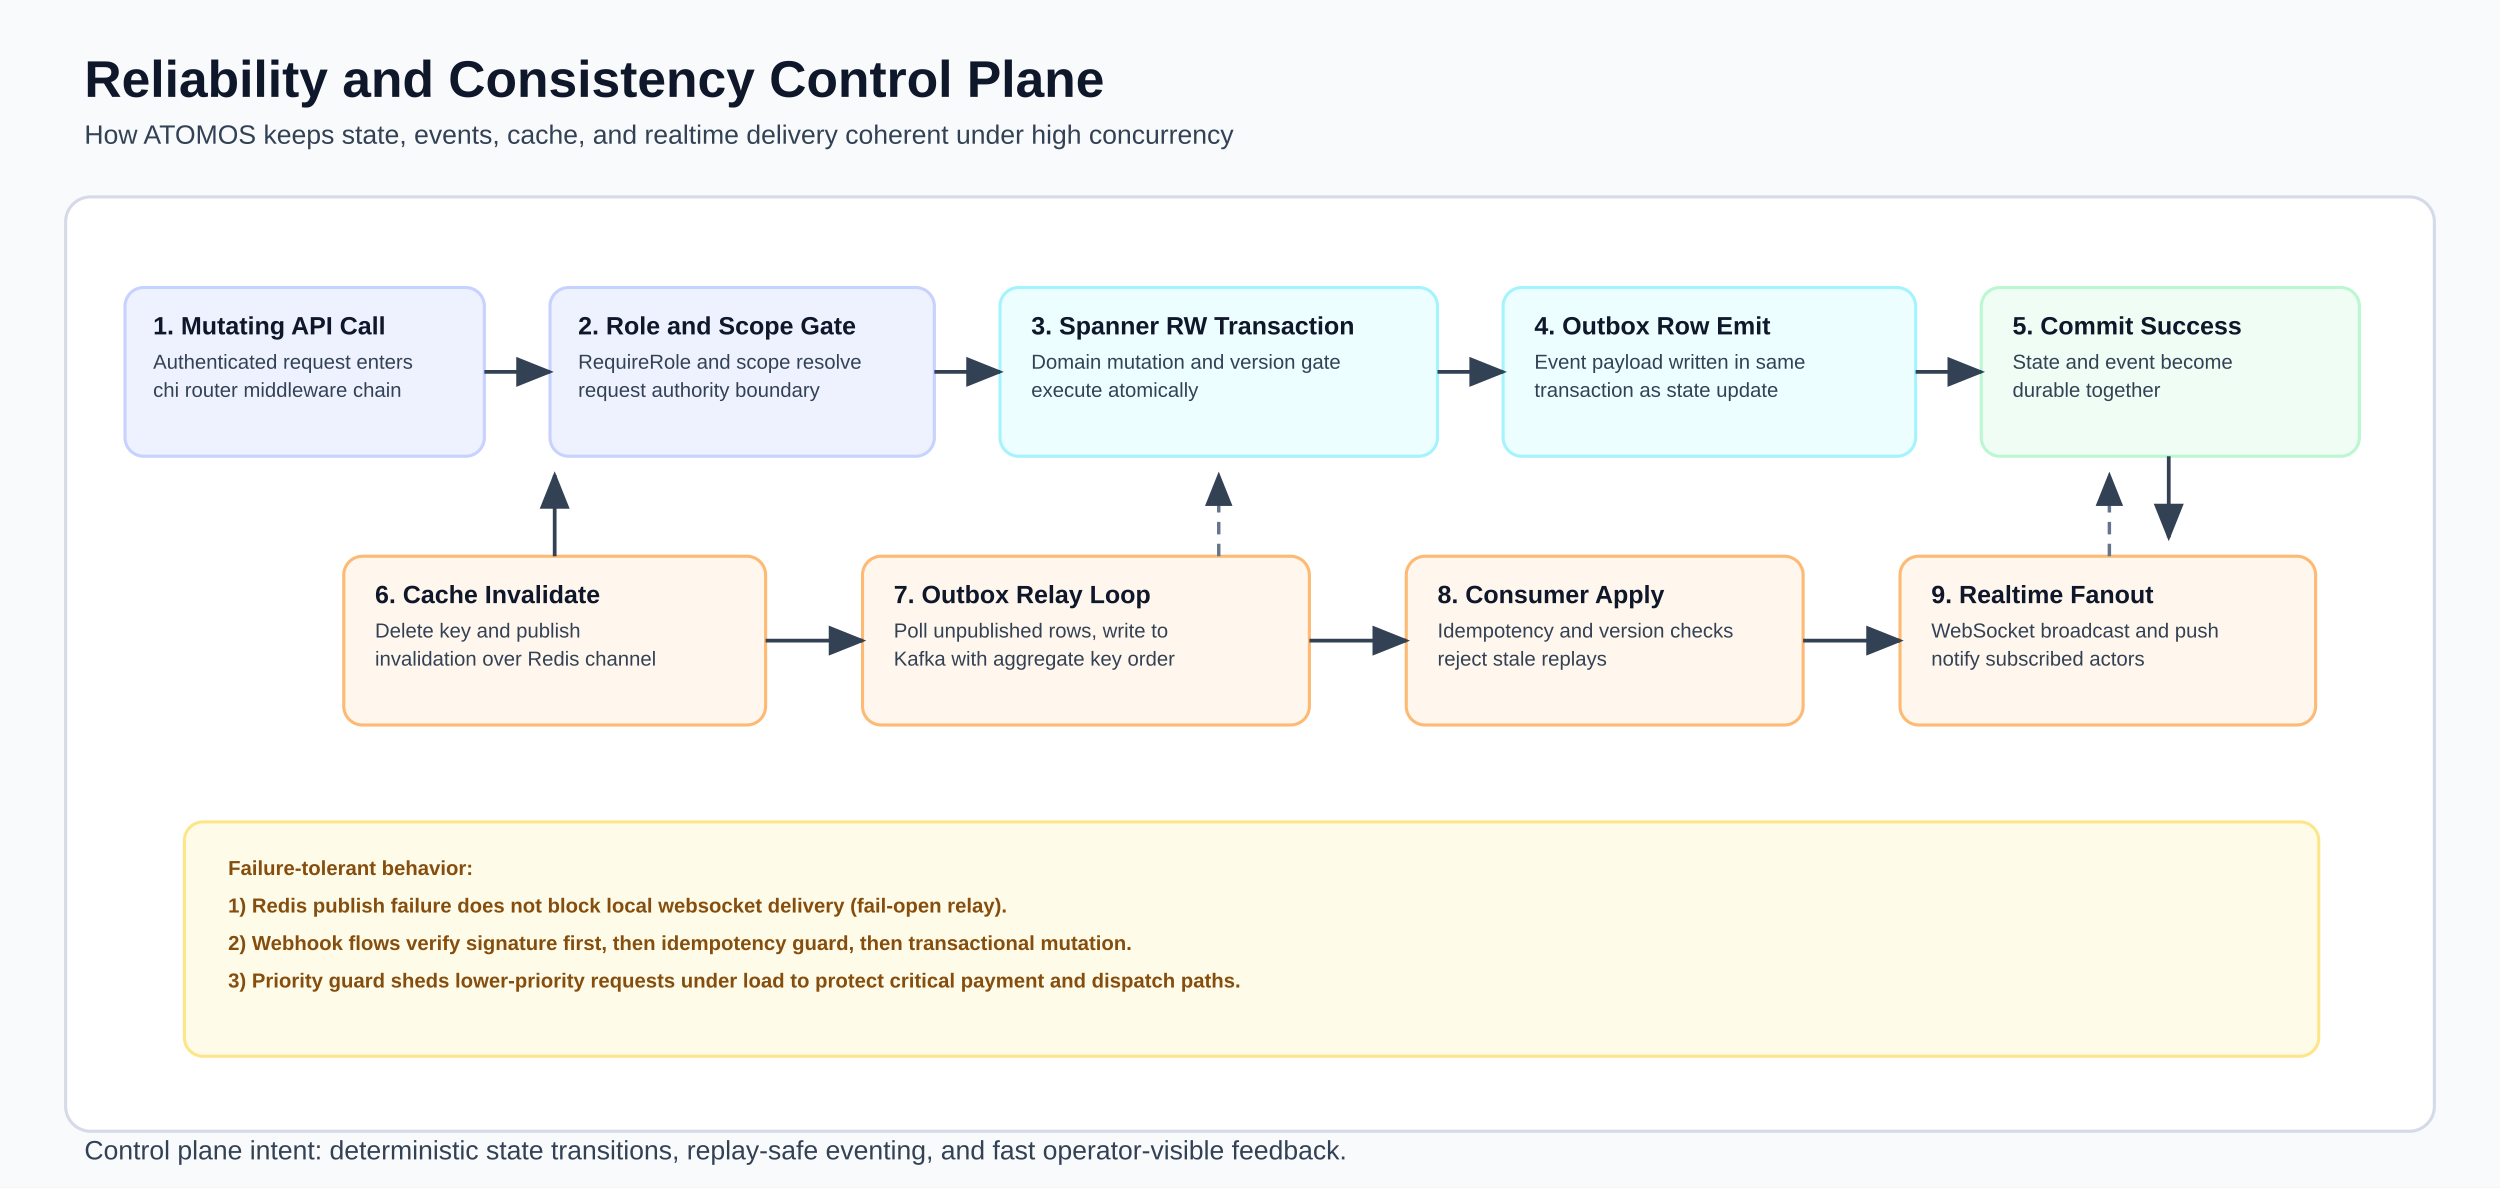
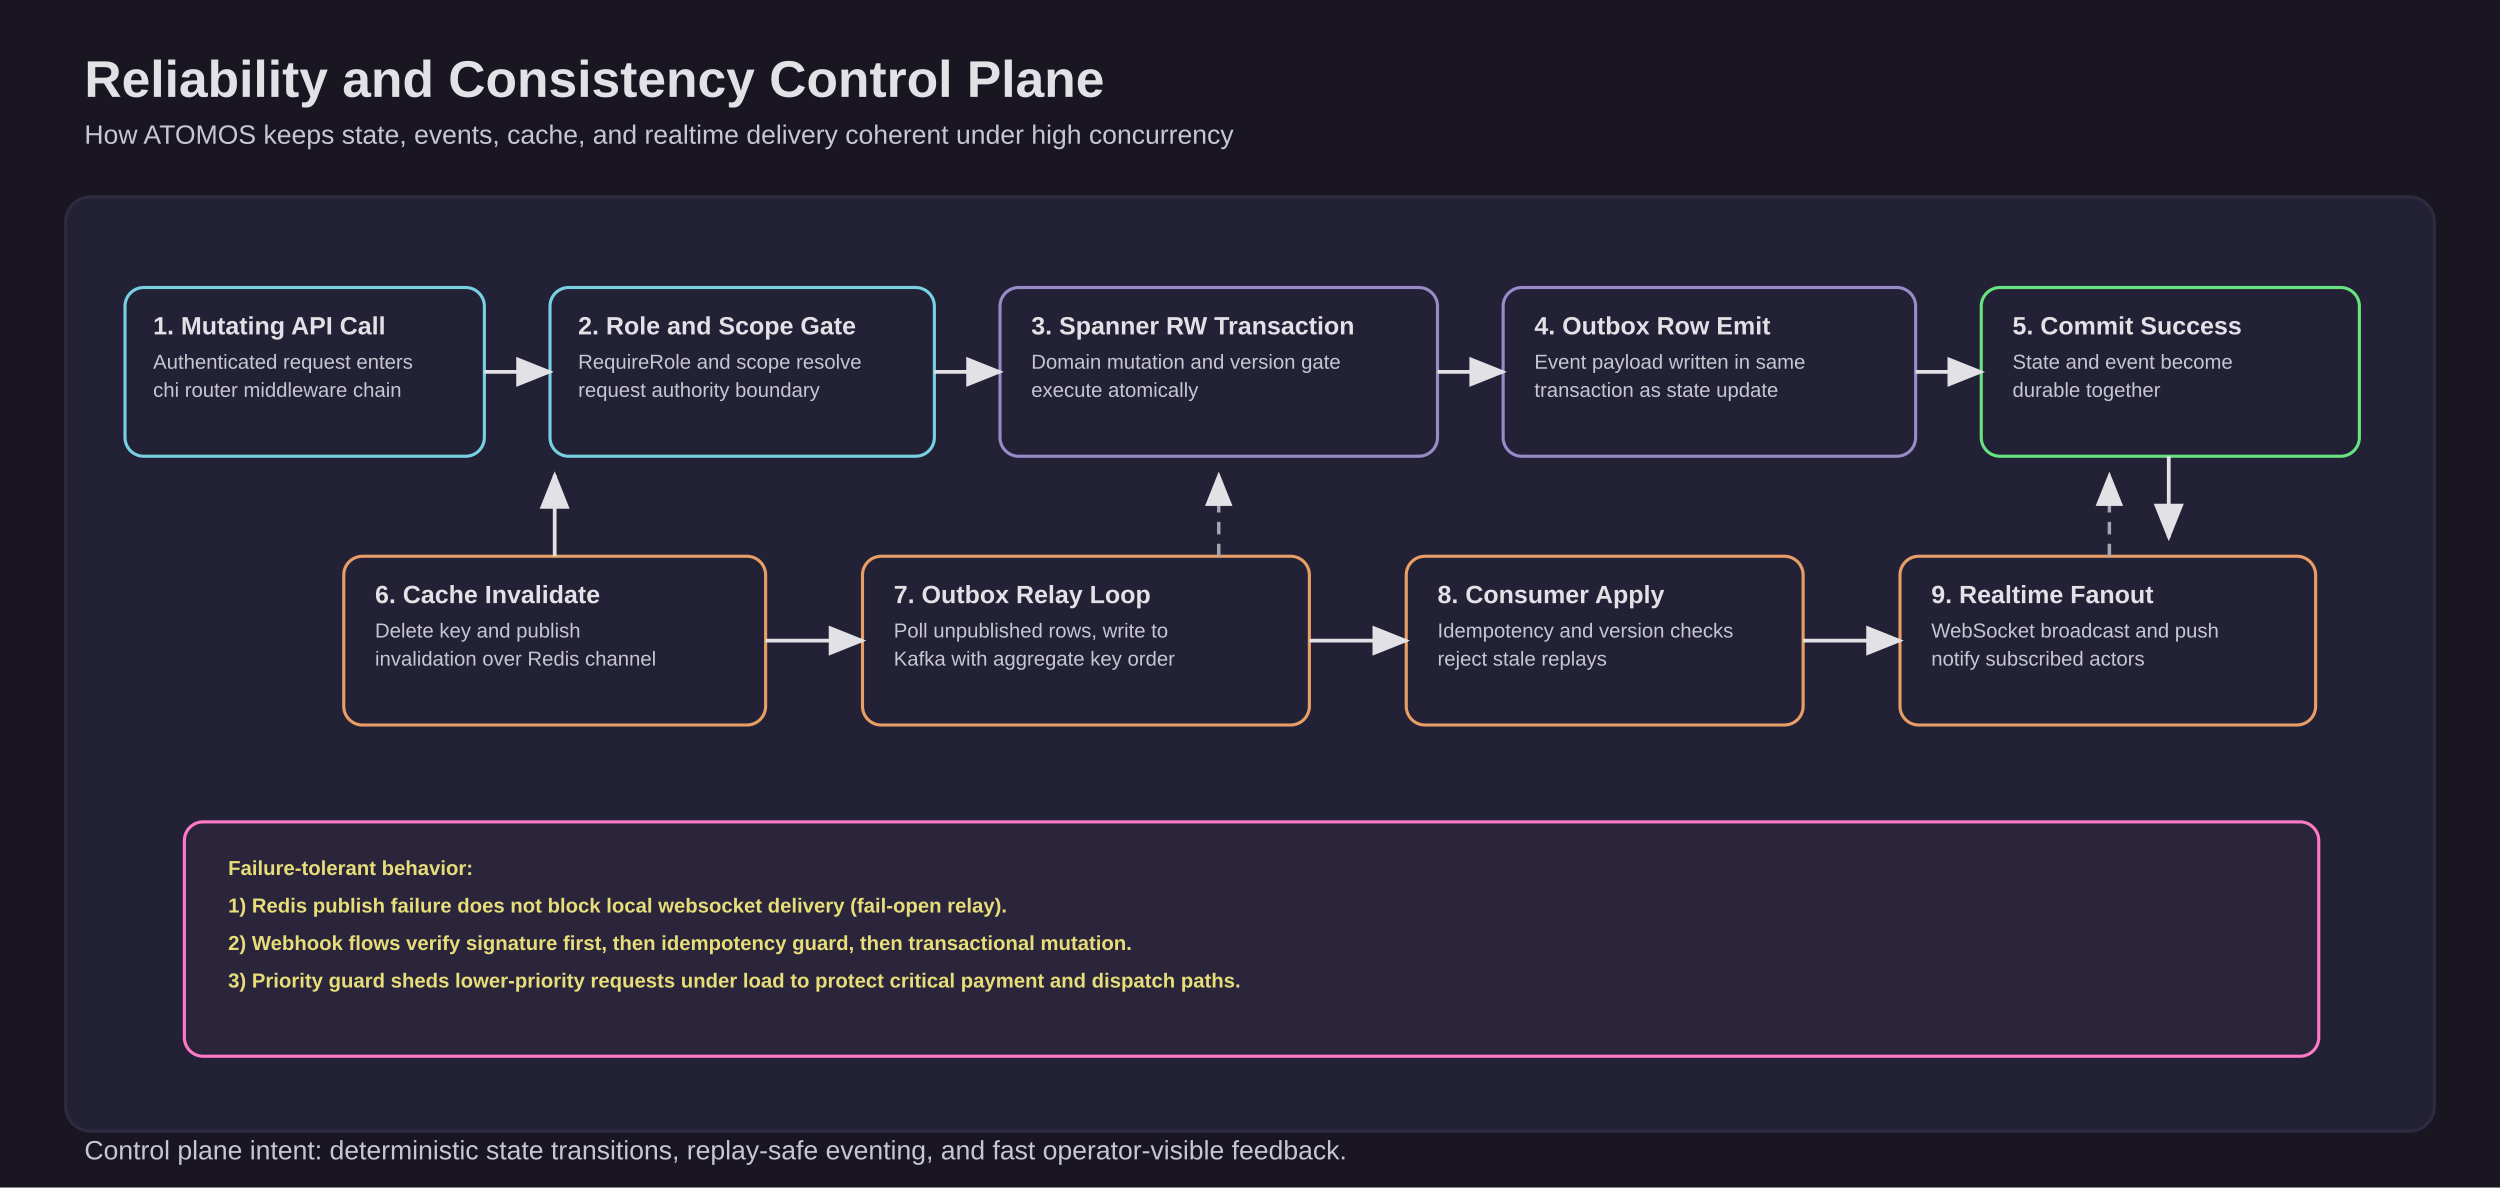
<svg xmlns="http://www.w3.org/2000/svg" width="1600" height="760" viewBox="0 0 1600 760" role="img" aria-label="Reliability control plane">
  <defs>
    <style>
-       .bg { fill: #f8fafc; }
-       .panel { fill: #ffffff; stroke: #d4dbe7; stroke-width: 2; }
-       .title { font: 700 33px Arial, sans-serif; fill: #0f172a; }
-       .subtitle { font: 500 17px Arial, sans-serif; fill: #334155; }
-       .nodeA { fill: #eef2ff; stroke: #c7d2fe; stroke-width: 2; }
-       .nodeB { fill: #ecfeff; stroke: #a5f3fc; stroke-width: 2; }
-       .nodeC { fill: #f0fdf4; stroke: #bbf7d0; stroke-width: 2; }
-       .nodeD { fill: #fff7ed; stroke: #fdba74; stroke-width: 2; }
-       .h { font: 700 16px Arial, sans-serif; fill: #0f172a; }
-       .t { font: 500 13px Arial, sans-serif; fill: #334155; }
-       .arrow { stroke: #334155; stroke-width: 2.4; fill: none; marker-end: url(#ah); }
-       .arrowDashed { stroke: #64748b; stroke-width: 2.2; stroke-dasharray: 8 6; fill: none; marker-end: url(#ah); }
-       .callout { fill: #fefce8; stroke: #fde68a; stroke-width: 2; }
-       .calloutText { font: 600 13px Arial, sans-serif; fill: #854d0e; }
+       .bg { fill: #191622; }
+       .panel { fill: #232136; stroke: #2d2a42; stroke-width: 2; }
+       .title { font: 700 33px Arial, sans-serif; fill: #e1e1e6; }
+       .subtitle { font: 500 17px Arial, sans-serif; fill: #c7c7d1; }
+       .nodeA { fill: #232136; stroke: #78d1e1; stroke-width: 2; }
+       .nodeB { fill: #232136; stroke: #988bc7; stroke-width: 2; }
+       .nodeC { fill: #232136; stroke: #67e480; stroke-width: 2; }
+       .nodeD { fill: #232136; stroke: #e89e64; stroke-width: 2; }
+       .h { font: 700 16px Arial, sans-serif; fill: #e1e1e6; }
+       .t { font: 500 13px Arial, sans-serif; fill: #c7c7d1; }
+       .arrow { stroke: #e1e1e6; stroke-width: 2.4; fill: none; marker-end: url(#ah); }
+       .arrowDashed { stroke: #a6a6b2; stroke-width: 2.2; stroke-dasharray: 8 6; fill: none; marker-end: url(#ah); }
+       .callout { fill: #2b253b; stroke: #ff79c6; stroke-width: 2; }
+       .calloutText { font: 600 13px Arial, sans-serif; fill: #e7de79; }
    </style>
    <marker id="ah" markerWidth="10" markerHeight="8" refX="9" refY="4" orient="auto" markerUnits="strokeWidth">
-       <path d="M0,0 L10,4 L0,8 Z" fill="#334155" />
+       <path d="M0,0 L10,4 L0,8 Z" fill="#e1e1e6" />
    </marker>
  </defs>
  <rect class="bg" x="0" y="0" width="1600" height="760" />
  <text class="title" x="54" y="62">Reliability and Consistency Control Plane</text>
  <text class="subtitle" x="54" y="92">How ATOMOS keeps state, events, cache, and realtime delivery coherent under high concurrency</text>
  <rect class="panel" x="42" y="126" width="1516" height="598" rx="16" />
  <rect class="nodeA" x="80" y="184" width="230" height="108" rx="12" />
  <text class="h" x="98" y="214">1. Mutating API Call</text>
  <text class="t" x="98" y="236">Authenticated request enters</text>
  <text class="t" x="98" y="254">chi router middleware chain</text>
  <rect class="nodeA" x="352" y="184" width="246" height="108" rx="12" />
  <text class="h" x="370" y="214">2. Role and Scope Gate</text>
  <text class="t" x="370" y="236">RequireRole and scope resolve</text>
  <text class="t" x="370" y="254">request authority boundary</text>
  <rect class="nodeB" x="640" y="184" width="280" height="108" rx="12" />
  <text class="h" x="660" y="214">3. Spanner RW Transaction</text>
  <text class="t" x="660" y="236">Domain mutation and version gate</text>
  <text class="t" x="660" y="254">execute atomically</text>
  <rect class="nodeB" x="962" y="184" width="264" height="108" rx="12" />
  <text class="h" x="982" y="214">4. Outbox Row Emit</text>
  <text class="t" x="982" y="236">Event payload written in same</text>
  <text class="t" x="982" y="254">transaction as state update</text>
  <rect class="nodeC" x="1268" y="184" width="242" height="108" rx="12" />
  <text class="h" x="1288" y="214">5. Commit Success</text>
  <text class="t" x="1288" y="236">State and event become</text>
  <text class="t" x="1288" y="254">durable together</text>
  <rect class="nodeD" x="220" y="356" width="270" height="108" rx="12" />
  <text class="h" x="240" y="386">6. Cache Invalidate</text>
  <text class="t" x="240" y="408">Delete key and publish</text>
  <text class="t" x="240" y="426">invalidation over Redis channel</text>
  <rect class="nodeD" x="552" y="356" width="286" height="108" rx="12" />
  <text class="h" x="572" y="386">7. Outbox Relay Loop</text>
  <text class="t" x="572" y="408">Poll unpublished rows, write to</text>
  <text class="t" x="572" y="426">Kafka with aggregate key order</text>
  <rect class="nodeD" x="900" y="356" width="254" height="108" rx="12" />
  <text class="h" x="920" y="386">8. Consumer Apply</text>
  <text class="t" x="920" y="408">Idempotency and version checks</text>
  <text class="t" x="920" y="426">reject stale replays</text>
  <rect class="nodeD" x="1216" y="356" width="266" height="108" rx="12" />
  <text class="h" x="1236" y="386">9. Realtime Fanout</text>
  <text class="t" x="1236" y="408">WebSocket broadcast and push</text>
  <text class="t" x="1236" y="426">notify subscribed actors</text>
  <rect class="callout" x="118" y="526" width="1366" height="150" rx="12" />
  <text class="calloutText" x="146" y="560">Failure-tolerant behavior:</text>
  <text class="calloutText" x="146" y="584">1) Redis publish failure does not block local websocket delivery (fail-open relay).</text>
  <text class="calloutText" x="146" y="608">2) Webhook flows verify signature first, then idempotency guard, then transactional mutation.</text>
  <text class="calloutText" x="146" y="632">3) Priority guard sheds lower-priority requests under load to protect critical payment and dispatch paths.</text>
  <path class="arrow" d="M310 238 L352 238" />
  <path class="arrow" d="M598 238 L640 238" />
  <path class="arrow" d="M920 238 L962 238" />
  <path class="arrow" d="M1226 238 L1268 238" />
  <path class="arrow" d="M1388 292 L1388 344" />
  <path class="arrow" d="M355 356 L355 304" />
  <path class="arrow" d="M490 410 L552 410" />
  <path class="arrow" d="M838 410 L900 410" />
  <path class="arrow" d="M1154 410 L1216 410" />
  <path class="arrowDashed" d="M1350 356 L1350 304" />
  <path class="arrowDashed" d="M780 356 L780 304" />
  <text class="subtitle" x="54" y="742">Control plane intent: deterministic state transitions, replay-safe eventing, and fast operator-visible feedback.</text>
</svg>
